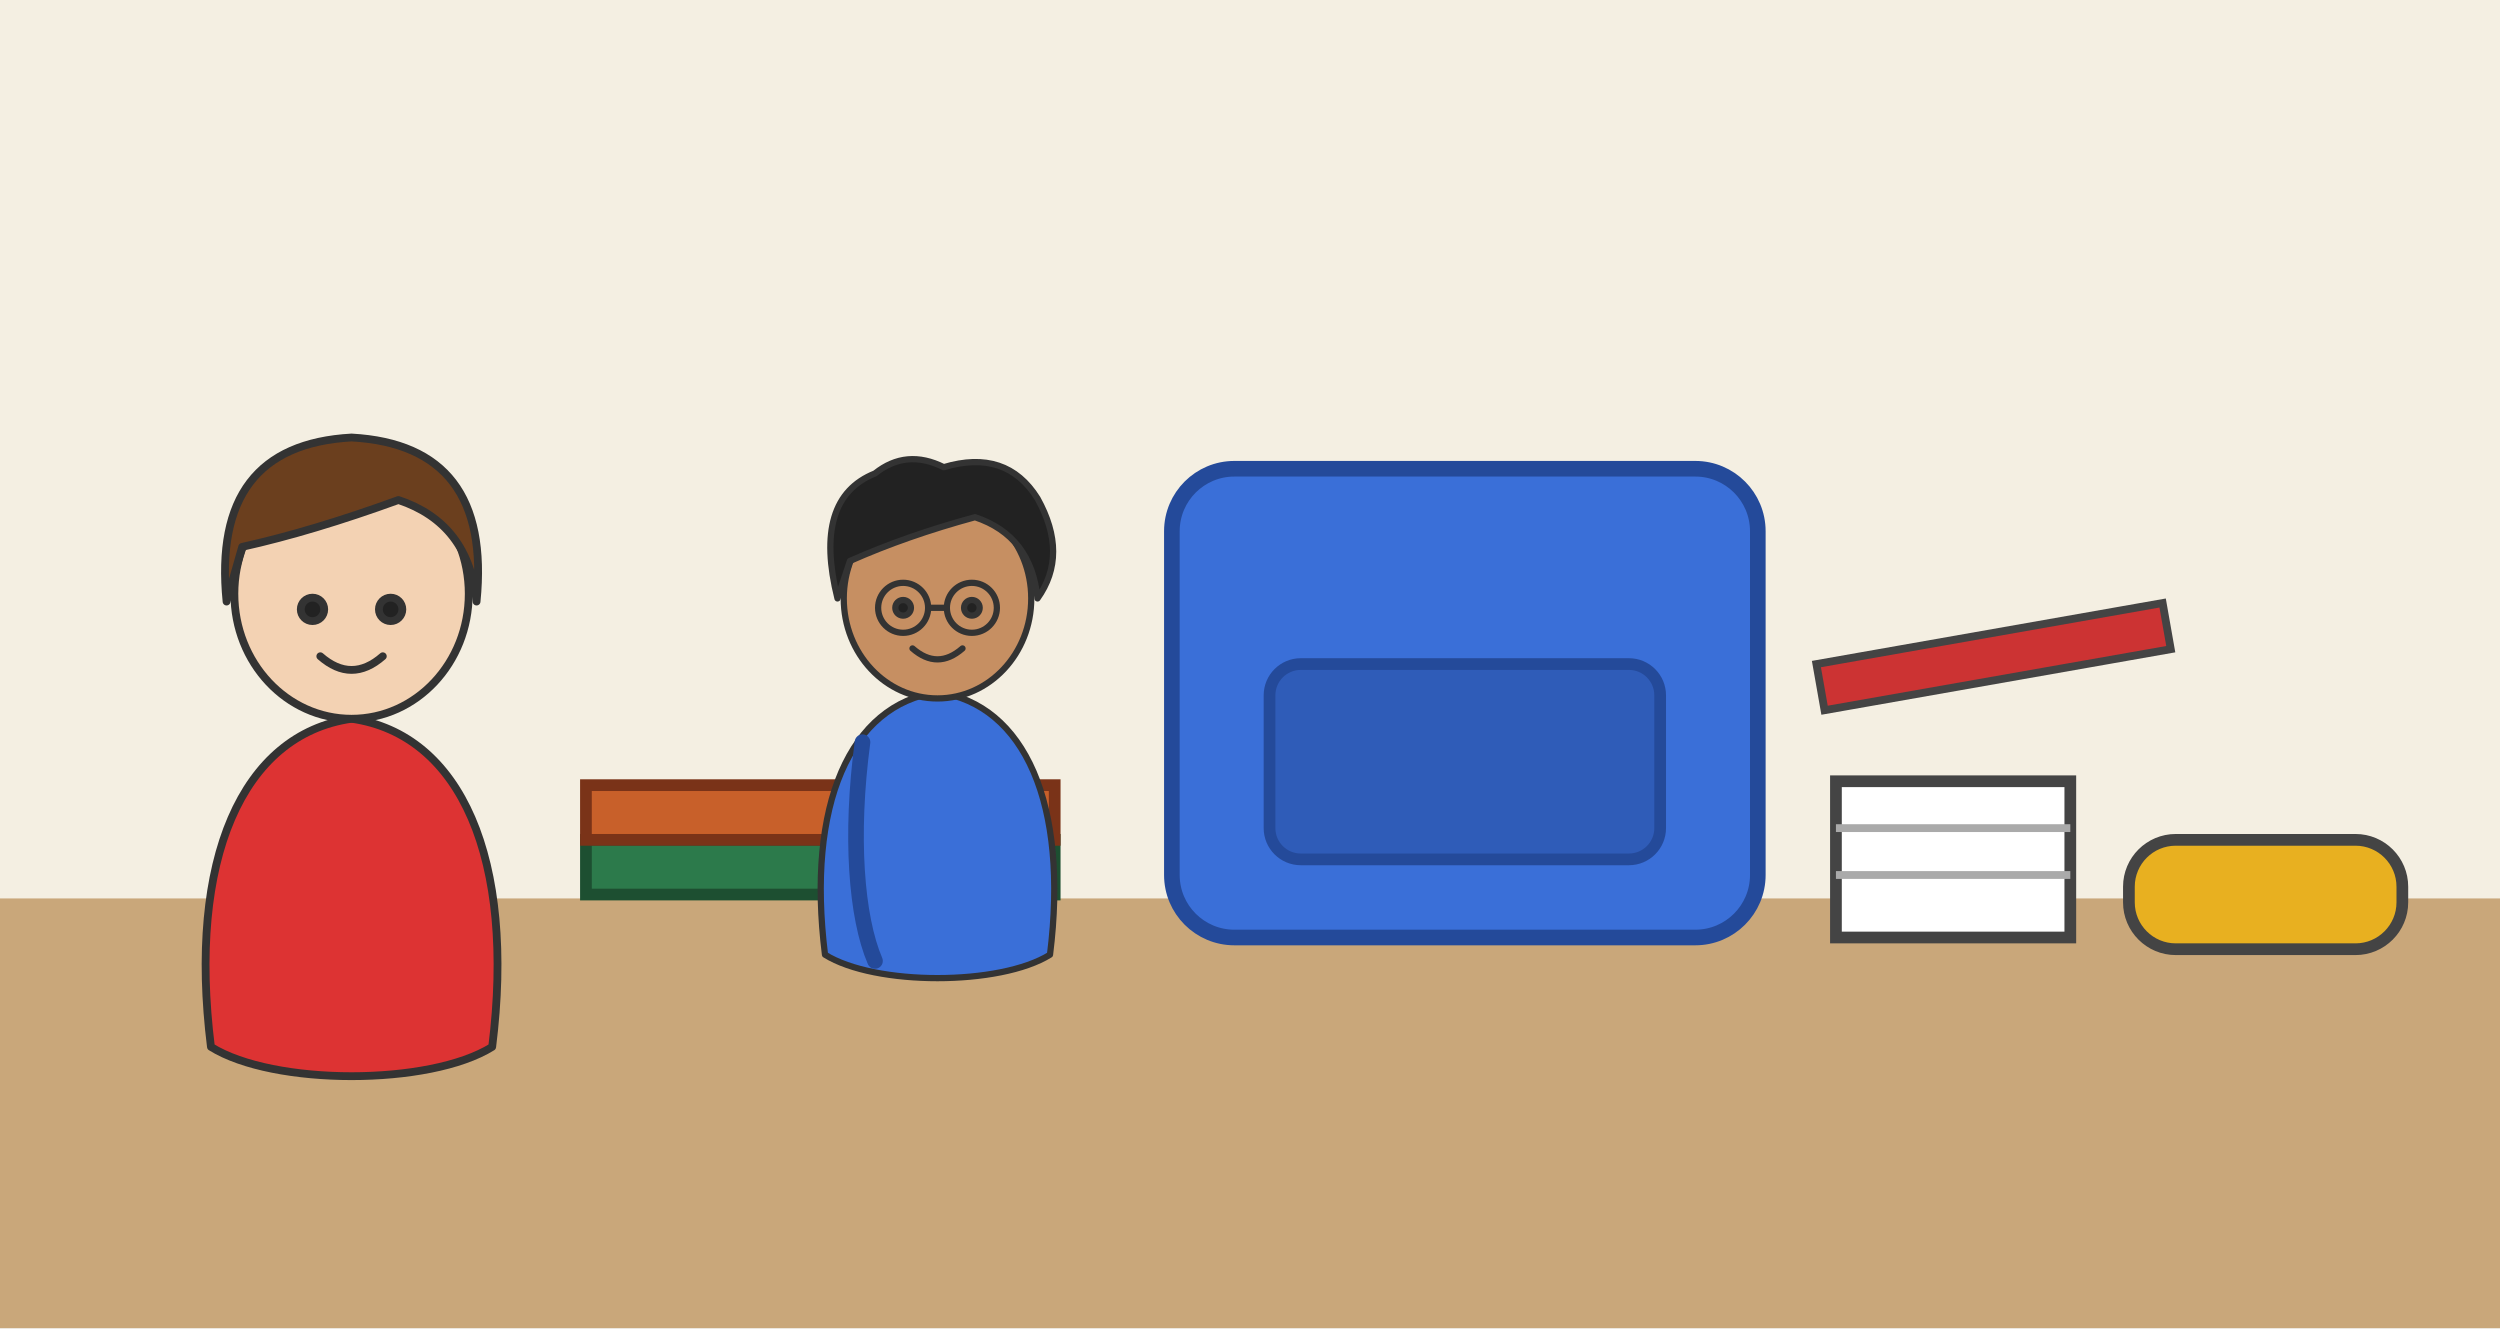
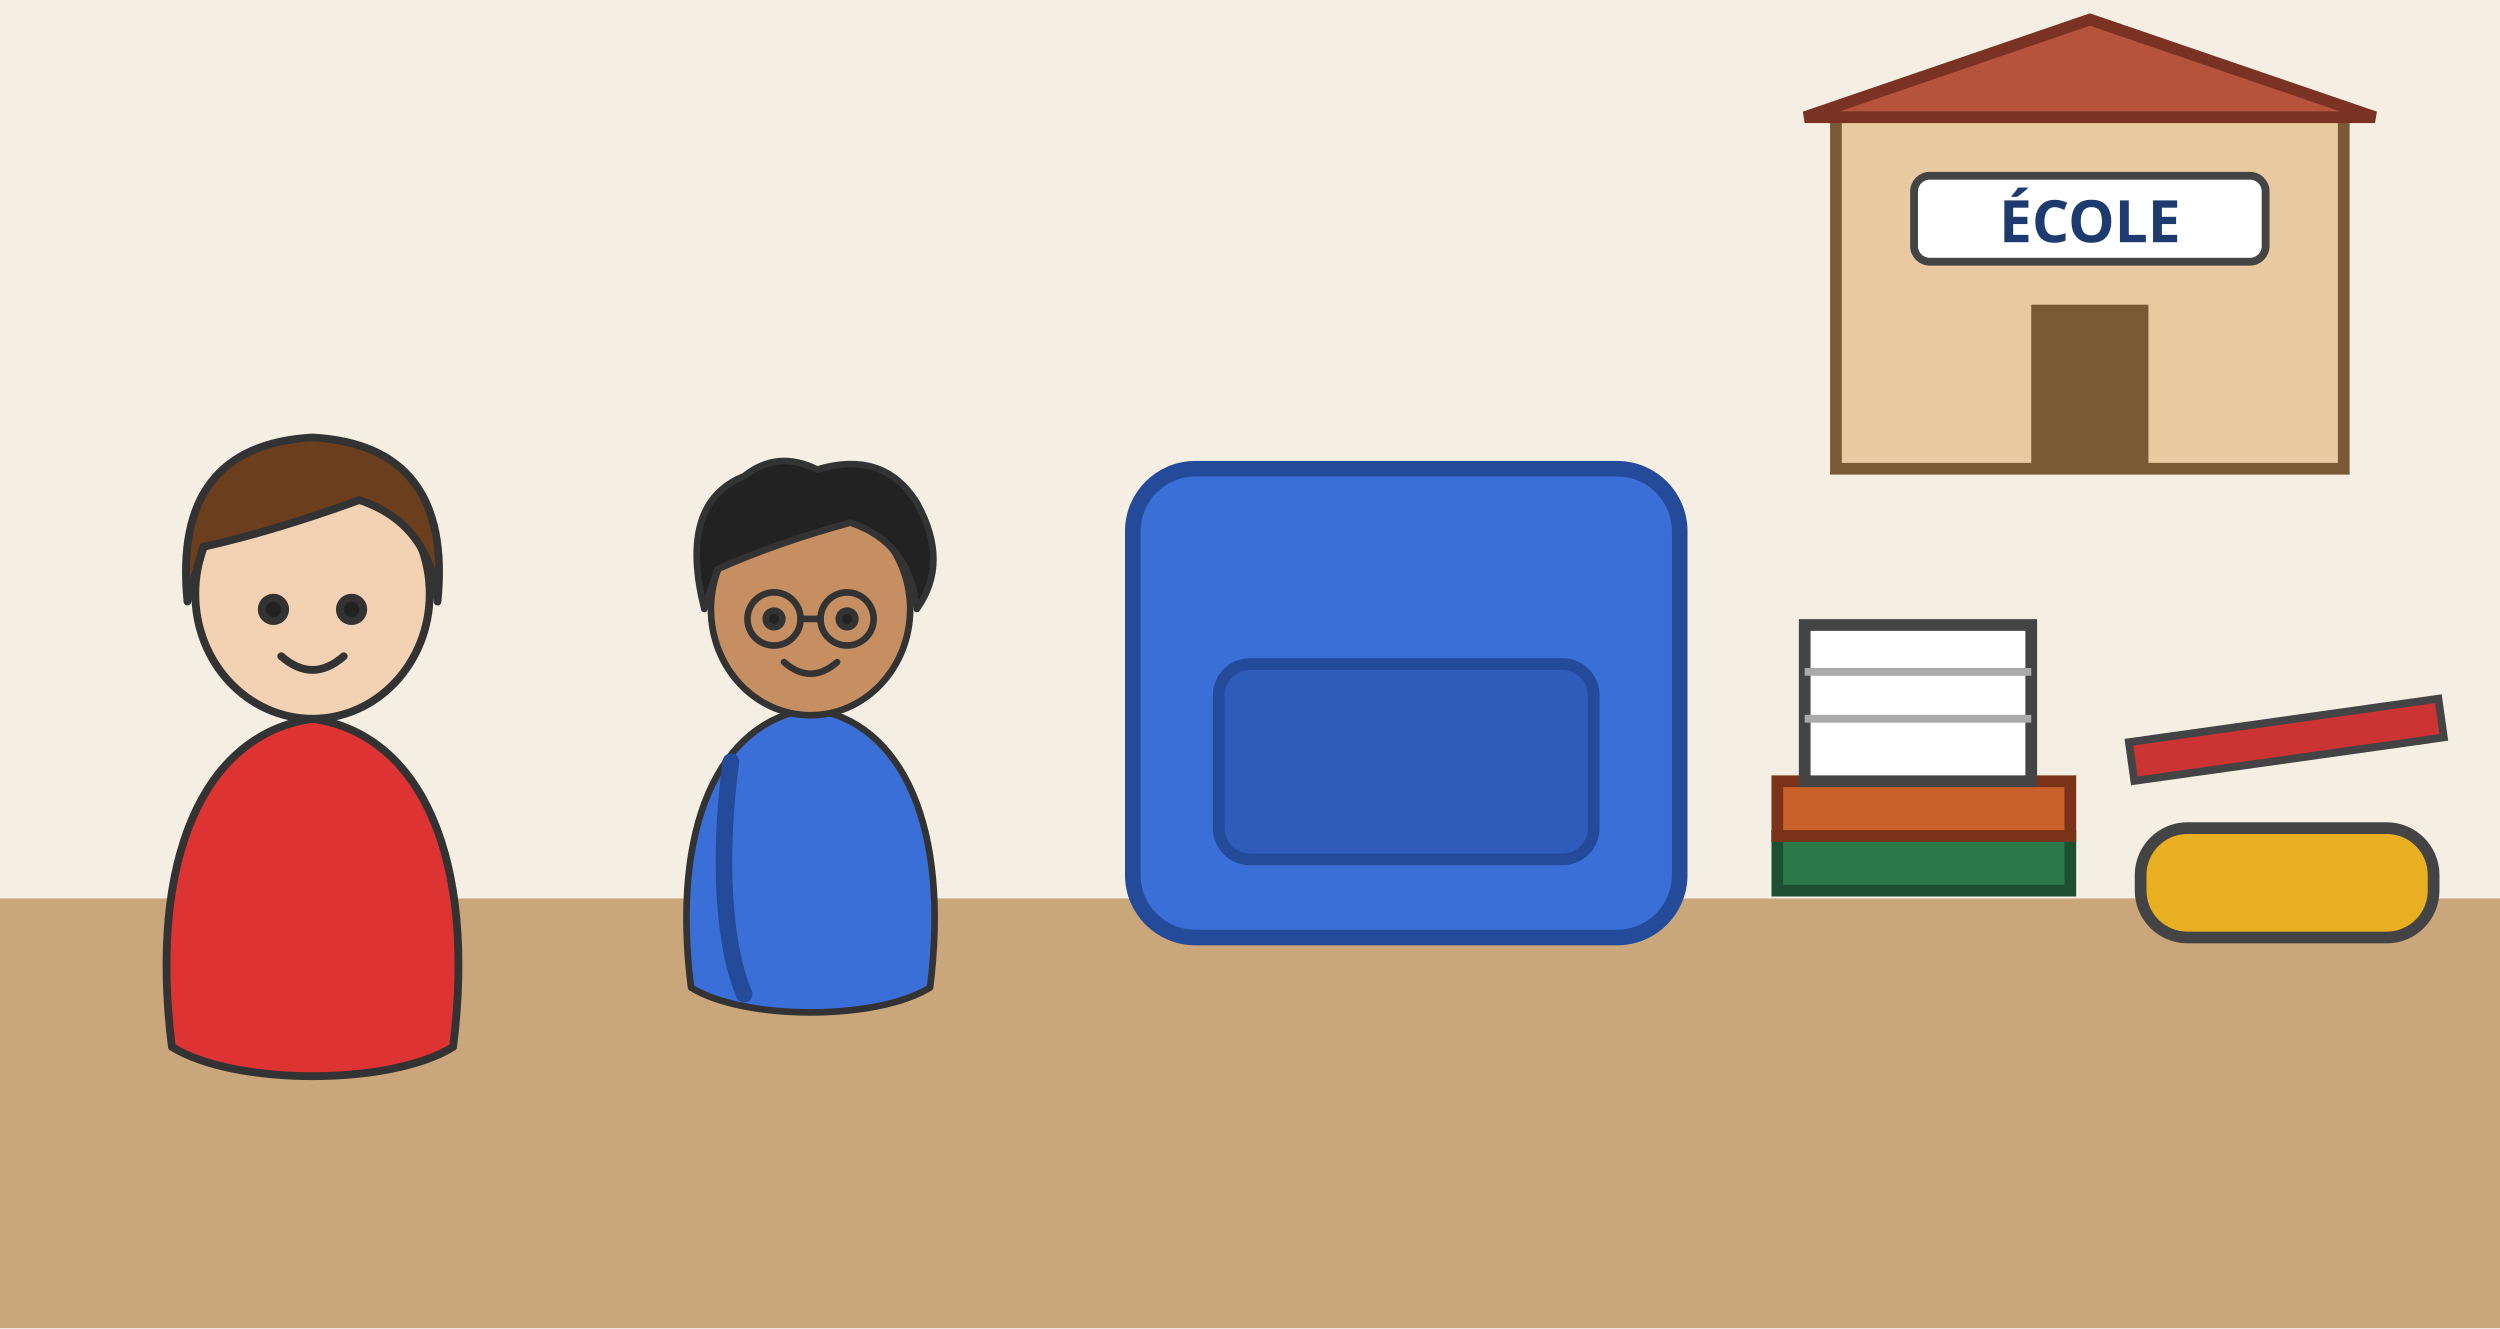
<svg xmlns="http://www.w3.org/2000/svg" viewBox="0 0 640 340" role="img">
  <rect width="640" height="340" fill="#f4efe2" />
  <rect y="230" width="640" height="110" fill="#c9a77a" />
-   <rect x="300" y="120" width="150" height="120" rx="16" fill="#3a6fd8" stroke="#244a9a" stroke-width="4" />
-   <rect x="325" y="170" width="100" height="50" rx="8" fill="#2f5cb8" stroke="#244a9a" stroke-width="3" />
-   <rect x="470" y="200" width="60" height="40" fill="#fff" stroke="#444" stroke-width="3" />
-   <path d="M470 212 h60 M470 224 h60" stroke="#aaa" stroke-width="2" />
-   <rect x="545" y="215" width="70" height="28" rx="12" fill="#e8b020" stroke="#444" stroke-width="3" />
-   <rect x="465" y="170" width="90" height="12" fill="#c33" stroke="#444" stroke-width="2" transform="rotate(-10 465 170)" />
-   <rect x="150" y="215" width="120" height="14" fill="#2c7a4b" stroke="#1d4f31" stroke-width="3" />
-   <rect x="150" y="201" width="120" height="14" fill="#c8602a" stroke="#7a3318" stroke-width="3" />
-   <g transform="translate(40,100) scale(1.0)" stroke="#333" stroke-width="2" stroke-linejoin="round" stroke-linecap="round">
+   <rect x="470" y="30" width="130" height="90" fill="#e9c9a0" stroke="#7a5a35" stroke-width="3" />
+   <polygon points="462,30 535,5 608,30" fill="#b5533c" stroke="#7a3322" stroke-width="3" />
+   <rect x="490" y="45" width="90" height="22" rx="4" fill="#fff" stroke="#444" stroke-width="2" />
+   <text x="535" y="62" text-anchor="middle" font-family="sans-serif" font-size="15" font-weight="bold" fill="#1d3b6e">ÉCOLE</text>
+   <rect x="520" y="78" width="30" height="42" fill="#7a5a35" />
+   <rect x="290" y="120" width="140" height="120" rx="16" fill="#3a6fd8" stroke="#244a9a" stroke-width="4" />
+   <rect x="312" y="170" width="96" height="50" rx="8" fill="#2f5cb8" stroke="#244a9a" stroke-width="3" />
+   <rect x="455" y="214" width="75" height="14" fill="#2c7a4b" stroke="#1d4f31" stroke-width="3" />
+   <rect x="455" y="200" width="75" height="14" fill="#c8602a" stroke="#7a3318" stroke-width="3" />
+   <rect x="462" y="160" width="58" height="40" fill="#fff" stroke="#444" stroke-width="3" />
+   <path d="M462 172 h58 M462 184 h58" stroke="#aaa" stroke-width="2" />
+   <rect x="548" y="212" width="75" height="28" rx="12" fill="#e8b020" stroke="#444" stroke-width="3" />
+   <rect x="545" y="190" width="80" height="10" fill="#c33" stroke="#444" stroke-width="2" transform="rotate(-8 545 190)" />
+   <g transform="translate(30,100) scale(1.0)" stroke="#333" stroke-width="2" stroke-linejoin="round" stroke-linecap="round">
    <path d="M14 168 C8 120 22 88 50 84 C78 88 92 120 86 168 C70 178 30 178 14 168 Z" fill="#d33" />
    <ellipse cx="50" cy="52" rx="30" ry="32" fill="#f3d2b3" />
    <path d="M18 54 Q14 14 50 12 Q86 14 82 54 Q80 34 62 28 Q40 36 22 40 Z" fill="#6b3f1e" />
    <circle cx="40" cy="56" r="3" fill="#222" />
    <circle cx="60" cy="56" r="3" fill="#222" />
    <path d="M42 68 Q50 75 58 68" fill="none" />
  </g>
-   <g transform="translate(200,110) scale(0.8)" stroke="#333" stroke-width="2" stroke-linejoin="round" stroke-linecap="round">
+   <g transform="translate(165,110) scale(0.85)" stroke="#333" stroke-width="2" stroke-linejoin="round" stroke-linecap="round">
    <path d="M14 168 C8 120 22 88 50 84 C78 88 92 120 86 168 C70 178 30 178 14 168 Z" fill="#3a6fd8" />
    <path d="M26 100 C22 130 24 156 30 170" stroke="#244a9a" stroke-width="5" fill="none" />
    <ellipse cx="50" cy="54" rx="30" ry="32" fill="#c68f62" />
    <path d="M18 54 Q10 22 30 14 Q40 6 52 12 Q72 6 82 22 Q92 40 82 54 Q80 34 62 28 Q40 34 22 42 Z" fill="#222" />
    <circle cx="39" cy="57" r="8" fill="none" />
    <circle cx="61" cy="57" r="8" fill="none" />
    <path d="M47 57 L53 57" fill="none" />
    <circle cx="39" cy="57" r="2.5" fill="#222" />
    <circle cx="61" cy="57" r="2.5" fill="#222" />
    <path d="M42 70 Q50 77 58 70" fill="none" />
  </g>
</svg>
